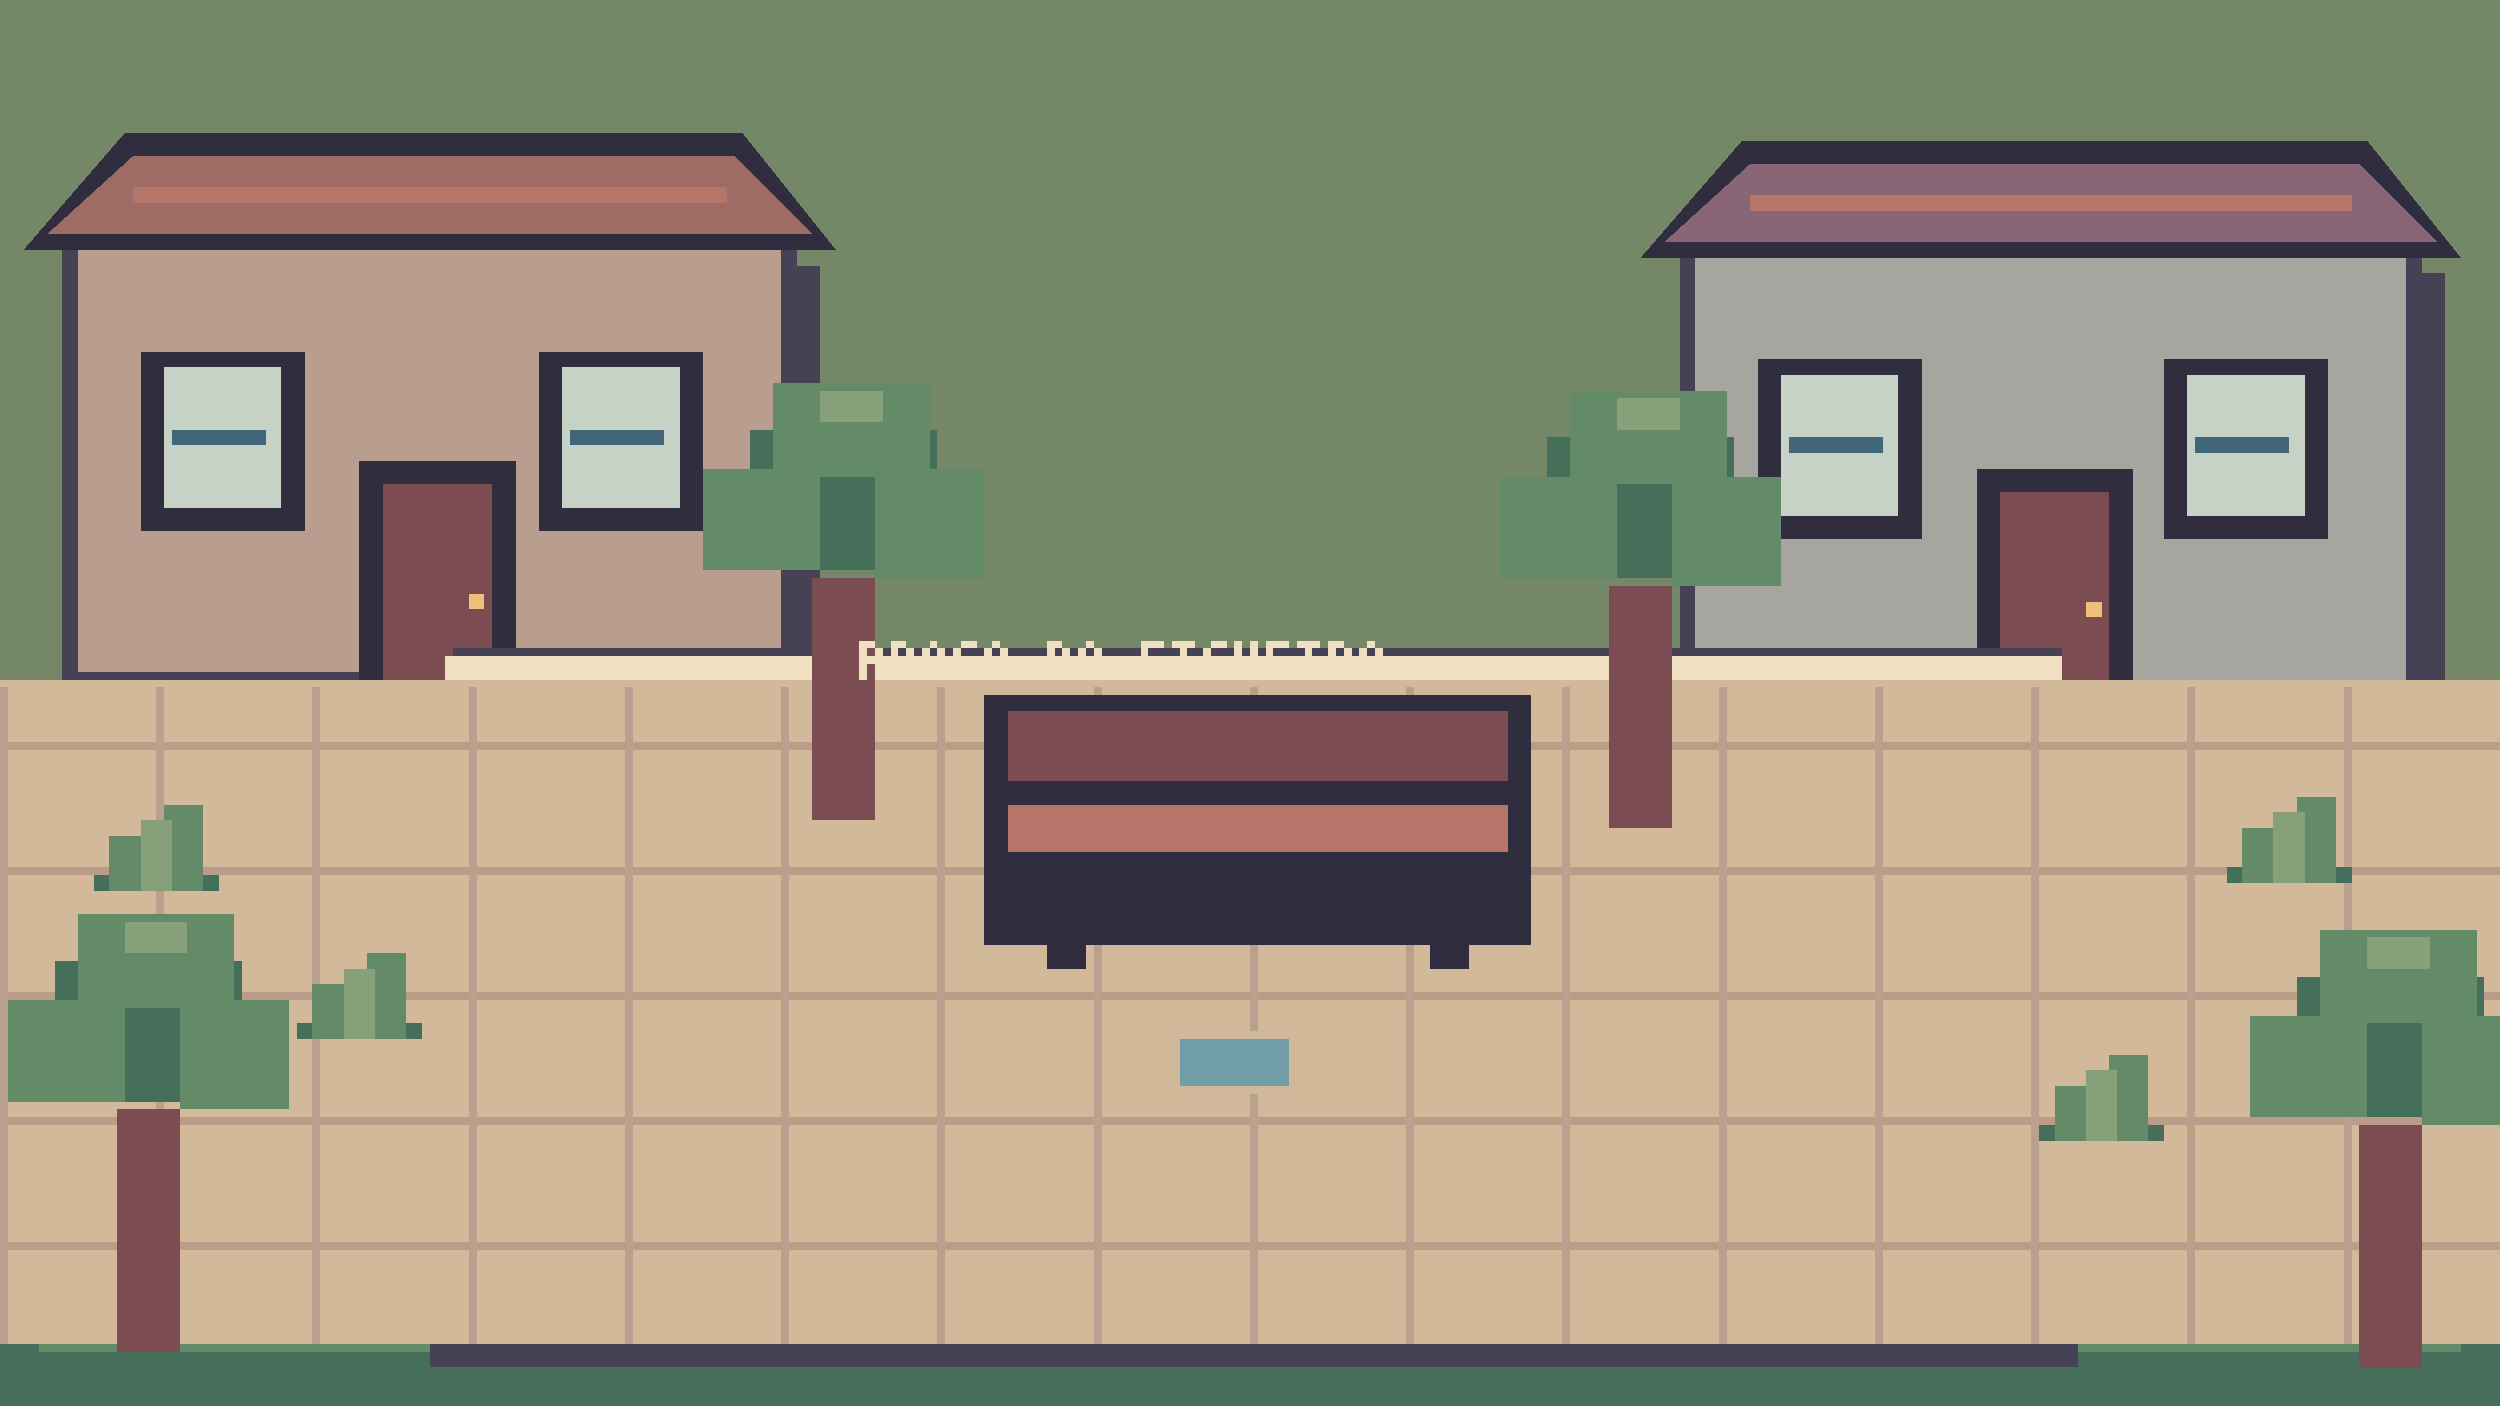
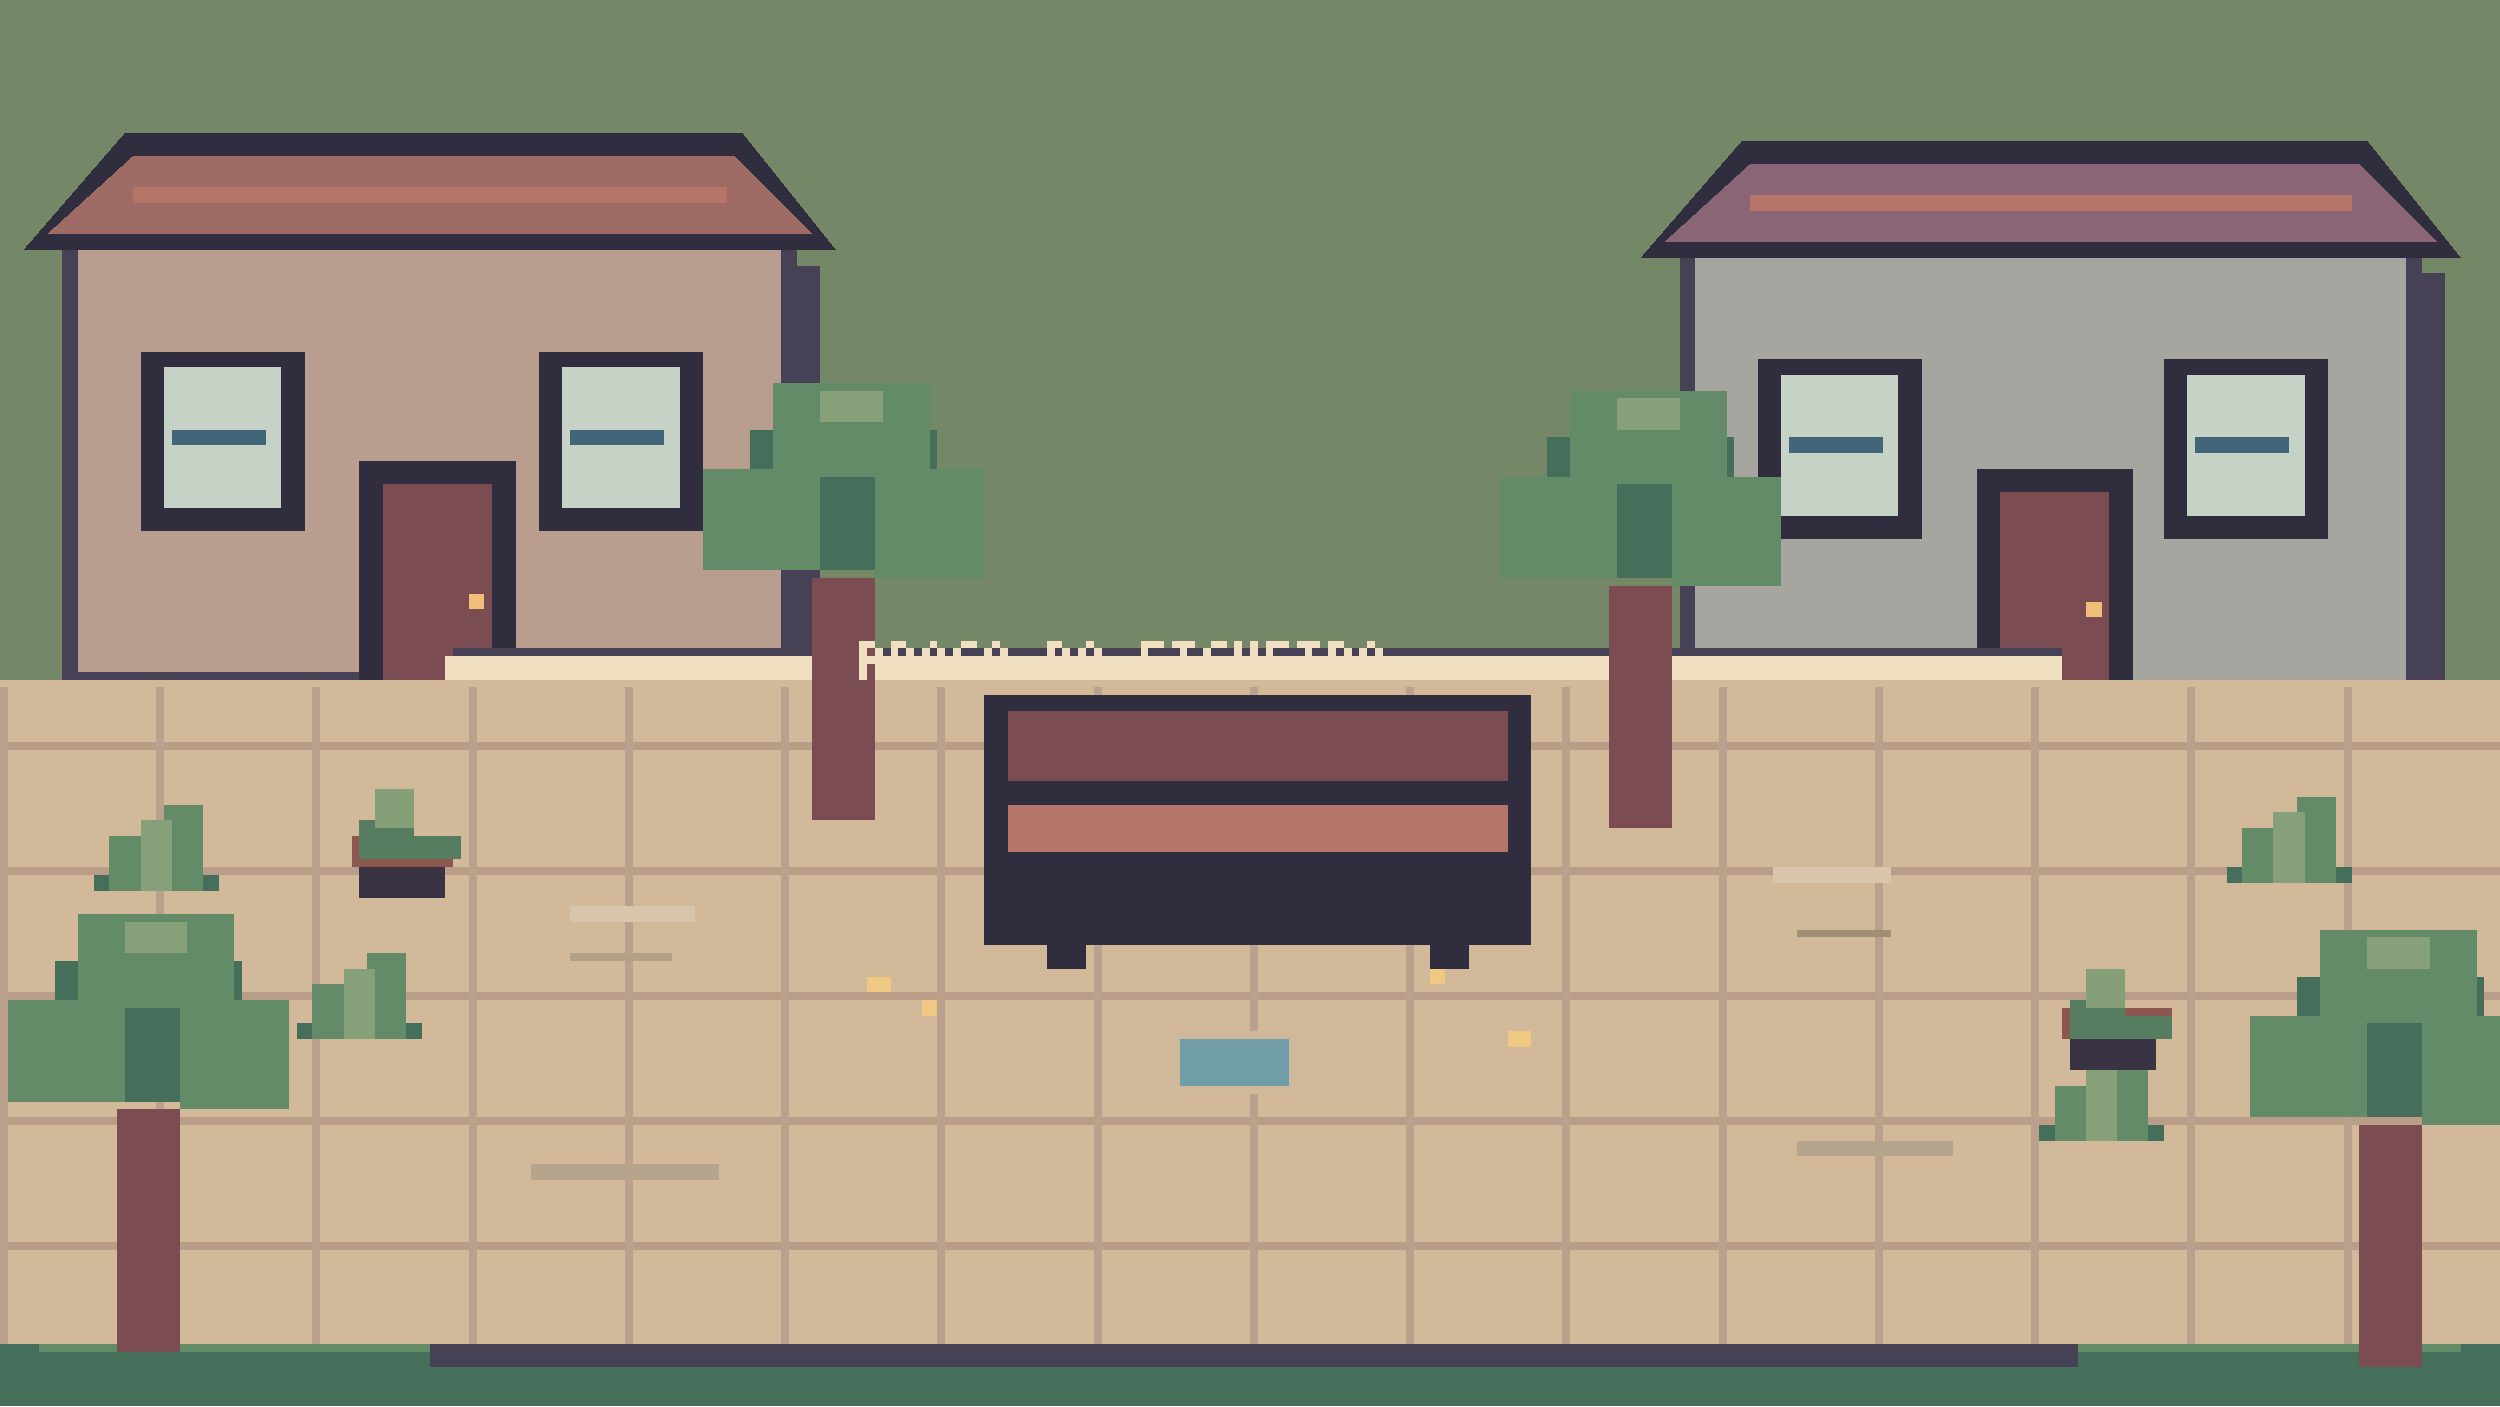
<svg xmlns="http://www.w3.org/2000/svg" width="960" height="540" viewBox="0 0 320 180" shape-rendering="crispEdges">
  <rect x="0" y="0" width="320" height="180" fill="#a58e7b" />
  <rect x="0" y="0" width="320" height="88" fill="#748766" />
  <rect x="11" y="34" width="94" height="62" fill="#464154" />
  <rect x="8" y="30" width="94" height="58" fill="#464154" />
  <rect x="10" y="32" width="90" height="54" fill="#b99d8f" />
  <polygon points="3,32 16,17 95,17 107,32" fill="#302e3e" />
  <polygon points="6,30 17,20 94,20 104,30" fill="#9e6b65" />
  <rect x="17" y="24" width="76" height="2" fill="#b67569" />
  <rect x="18" y="45" width="21" height="23" fill="#302e3e" />
  <rect x="21" y="47" width="15" height="18" fill="#c7d2c6" />
  <rect x="69" y="45" width="21" height="23" fill="#302e3e" />
  <rect x="72" y="47" width="15" height="18" fill="#c7d2c6" />
  <rect x="22" y="55" width="12" height="2" fill="#416579" />
  <rect x="73" y="55" width="12" height="2" fill="#416579" />
  <rect x="46" y="59" width="20" height="28" fill="#302e3e" />
  <rect x="49" y="62" width="14" height="25" fill="#7c4c53" />
  <rect x="60" y="76" width="2" height="2" fill="#f1bf79" />
  <rect x="218" y="35" width="95" height="62" fill="#464154" />
  <rect x="215" y="31" width="95" height="58" fill="#464154" />
  <rect x="217" y="33" width="91" height="54" fill="#a6a5a0" />
  <polygon points="210,33 223,18 303,18 315,33" fill="#302e3e" />
  <polygon points="213,31 224,21 302,21 312,31" fill="#8a6575" />
  <rect x="224" y="25" width="77" height="2" fill="#b67569" />
  <rect x="225" y="46" width="21" height="23" fill="#302e3e" />
  <rect x="228" y="48" width="15" height="18" fill="#c7d2c6" />
  <rect x="277" y="46" width="21" height="23" fill="#302e3e" />
  <rect x="280" y="48" width="15" height="18" fill="#c7d2c6" />
  <rect x="229" y="56" width="12" height="2" fill="#416579" />
  <rect x="281" y="56" width="12" height="2" fill="#416579" />
  <rect x="253" y="60" width="20" height="28" fill="#302e3e" />
  <rect x="256" y="63" width="14" height="25" fill="#7c4c53" />
  <rect x="267" y="77" width="2" height="2" fill="#f1bf79" />
  <rect x="0" y="88" width="320" height="92" fill="#456f5b" />
  <rect x="5" y="91" width="310" height="82" fill="#638b67" />
  <rect x="58" y="83" width="206" height="92" fill="#464154" />
  <rect x="61" y="86" width="200" height="86" fill="#d2b99a" />
  <rect x="0" y="87" width="320" height="85" fill="#d2b99a" />
  <rect x="0" y="95" width="320" height="1" fill="#b99d88" />
  <rect x="0" y="111" width="320" height="1" fill="#b99d88" />
  <rect x="0" y="127" width="320" height="1" fill="#b99d88" />
  <rect x="0" y="143" width="320" height="1" fill="#b99d88" />
  <rect x="0" y="159" width="320" height="1" fill="#b99d88" />
  <rect x="0" y="88" width="1" height="84" fill="#baa18e" />
  <rect x="20" y="88" width="1" height="84" fill="#baa18e" />
  <rect x="40" y="88" width="1" height="84" fill="#baa18e" />
  <rect x="60" y="88" width="1" height="84" fill="#baa18e" />
  <rect x="80" y="88" width="1" height="84" fill="#baa18e" />
  <rect x="100" y="88" width="1" height="84" fill="#baa18e" />
  <rect x="120" y="88" width="1" height="84" fill="#baa18e" />
  <rect x="140" y="88" width="1" height="84" fill="#baa18e" />
  <rect x="160" y="88" width="1" height="84" fill="#baa18e" />
  <rect x="180" y="88" width="1" height="84" fill="#baa18e" />
  <rect x="200" y="88" width="1" height="84" fill="#baa18e" />
  <rect x="220" y="88" width="1" height="84" fill="#baa18e" />
  <rect x="240" y="88" width="1" height="84" fill="#baa18e" />
  <rect x="260" y="88" width="1" height="84" fill="#baa18e" />
  <rect x="280" y="88" width="1" height="84" fill="#baa18e" />
  <rect x="300" y="88" width="1" height="84" fill="#baa18e" />
  <rect x="57" y="84" width="207" height="3" fill="#f1dfc1" />
  <rect x="55" y="172" width="211" height="3" fill="#464154" />
  <rect x="104" y="74" width="8" height="31" fill="#7c4c53" />
  <rect x="96" y="55" width="24" height="18" fill="#456f5b" />
  <rect x="90" y="60" width="15" height="13" fill="#638b67" />
  <rect x="112" y="60" width="14" height="14" fill="#638b67" />
  <rect x="99" y="49" width="20" height="12" fill="#638b67" />
  <rect x="105" y="50" width="8" height="4" fill="#86a17a" />
  <rect x="206" y="75" width="8" height="31" fill="#7c4c53" />
  <rect x="198" y="56" width="24" height="18" fill="#456f5b" />
  <rect x="192" y="61" width="15" height="13" fill="#638b67" />
  <rect x="214" y="61" width="14" height="14" fill="#638b67" />
  <rect x="201" y="50" width="20" height="12" fill="#638b67" />
  <rect x="207" y="51" width="8" height="4" fill="#86a17a" />
  <rect x="15" y="142" width="8" height="31" fill="#7c4c53" />
  <rect x="7" y="123" width="24" height="18" fill="#456f5b" />
  <rect x="1" y="128" width="15" height="13" fill="#638b67" />
  <rect x="23" y="128" width="14" height="14" fill="#638b67" />
  <rect x="10" y="117" width="20" height="12" fill="#638b67" />
  <rect x="16" y="118" width="8" height="4" fill="#86a17a" />
  <rect x="302" y="144" width="8" height="31" fill="#7c4c53" />
  <rect x="294" y="125" width="24" height="18" fill="#456f5b" />
  <rect x="288" y="130" width="15" height="13" fill="#638b67" />
  <rect x="310" y="130" width="14" height="14" fill="#638b67" />
  <rect x="297" y="119" width="20" height="12" fill="#638b67" />
  <rect x="303" y="120" width="8" height="4" fill="#86a17a" />
  <rect x="126" y="89" width="70" height="32" fill="#302e3e" />
  <rect x="129" y="91" width="64" height="9" fill="#7c4c53" />
  <rect x="129" y="103" width="64" height="6" fill="#b67569" />
  <rect x="134" y="115" width="5" height="9" fill="#302e3e" />
  <rect x="183" y="115" width="5" height="9" fill="#302e3e" />
  <rect x="150" y="132" width="16" height="8" fill="#d0b89a" />
  <rect x="151" y="133" width="14" height="6" fill="#719da8" />
  <rect x="38" y="131" width="16" height="2" fill="#456f5b" />
  <rect x="40" y="126" width="5" height="7" fill="#638b67" />
  <rect x="47" y="122" width="5" height="11" fill="#638b67" />
  <rect x="44" y="124" width="4" height="9" fill="#86a17a" />
  <rect x="261" y="144" width="16" height="2" fill="#456f5b" />
  <rect x="263" y="139" width="5" height="7" fill="#638b67" />
  <rect x="270" y="135" width="5" height="11" fill="#638b67" />
  <rect x="267" y="137" width="4" height="9" fill="#86a17a" />
  <rect x="12" y="112" width="16" height="2" fill="#456f5b" />
  <rect x="14" y="107" width="5" height="7" fill="#638b67" />
  <rect x="21" y="103" width="5" height="11" fill="#638b67" />
  <rect x="18" y="105" width="4" height="9" fill="#86a17a" />
  <rect x="285" y="111" width="16" height="2" fill="#456f5b" />
  <rect x="287" y="106" width="5" height="7" fill="#638b67" />
  <rect x="294" y="102" width="5" height="11" fill="#638b67" />
  <rect x="291" y="104" width="4" height="9" fill="#86a17a" />
  <rect x="110" y="82" width="1" height="1" fill="#f1dfc1" />
  <rect x="111" y="82" width="1" height="1" fill="#f1dfc1" />
  <rect x="110" y="83" width="1" height="1" fill="#f1dfc1" />
  <rect x="112" y="83" width="1" height="1" fill="#f1dfc1" />
  <rect x="110" y="84" width="1" height="1" fill="#f1dfc1" />
  <rect x="111" y="84" width="1" height="1" fill="#f1dfc1" />
  <rect x="110" y="85" width="1" height="1" fill="#f1dfc1" />
  <rect x="110" y="86" width="1" height="1" fill="#f1dfc1" />
  <rect x="114" y="82" width="1" height="1" fill="#f1dfc1" />
  <rect x="115" y="82" width="1" height="1" fill="#f1dfc1" />
  <rect x="114" y="83" width="1" height="1" fill="#f1dfc1" />
  <rect x="116" y="83" width="1" height="1" fill="#f1dfc1" />
  <rect x="114" y="84" width="1" height="1" fill="#f1dfc1" />
  <rect x="115" y="84" width="1" height="1" fill="#f1dfc1" />
  <rect x="114" y="85" width="1" height="1" fill="#f1dfc1" />
  <rect x="116" y="85" width="1" height="1" fill="#f1dfc1" />
  <rect x="114" y="86" width="1" height="1" fill="#f1dfc1" />
  <rect x="116" y="86" width="1" height="1" fill="#f1dfc1" />
  <rect x="119" y="82" width="1" height="1" fill="#f1dfc1" />
  <rect x="118" y="83" width="1" height="1" fill="#f1dfc1" />
  <rect x="120" y="83" width="1" height="1" fill="#f1dfc1" />
  <rect x="118" y="84" width="1" height="1" fill="#f1dfc1" />
  <rect x="119" y="84" width="1" height="1" fill="#f1dfc1" />
  <rect x="120" y="84" width="1" height="1" fill="#f1dfc1" />
  <rect x="118" y="85" width="1" height="1" fill="#f1dfc1" />
  <rect x="120" y="85" width="1" height="1" fill="#f1dfc1" />
  <rect x="118" y="86" width="1" height="1" fill="#f1dfc1" />
  <rect x="120" y="86" width="1" height="1" fill="#f1dfc1" />
  <rect x="123" y="82" width="1" height="1" fill="#f1dfc1" />
  <rect x="124" y="82" width="1" height="1" fill="#f1dfc1" />
  <rect x="122" y="83" width="1" height="1" fill="#f1dfc1" />
  <rect x="122" y="84" width="1" height="1" fill="#f1dfc1" />
  <rect x="122" y="85" width="1" height="1" fill="#f1dfc1" />
  <rect x="123" y="86" width="1" height="1" fill="#f1dfc1" />
  <rect x="124" y="86" width="1" height="1" fill="#f1dfc1" />
  <rect x="127" y="82" width="1" height="1" fill="#f1dfc1" />
  <rect x="126" y="83" width="1" height="1" fill="#f1dfc1" />
  <rect x="128" y="83" width="1" height="1" fill="#f1dfc1" />
  <rect x="126" y="84" width="1" height="1" fill="#f1dfc1" />
  <rect x="127" y="84" width="1" height="1" fill="#f1dfc1" />
  <rect x="128" y="84" width="1" height="1" fill="#f1dfc1" />
  <rect x="126" y="85" width="1" height="1" fill="#f1dfc1" />
  <rect x="128" y="85" width="1" height="1" fill="#f1dfc1" />
  <rect x="126" y="86" width="1" height="1" fill="#f1dfc1" />
  <rect x="128" y="86" width="1" height="1" fill="#f1dfc1" />
  <rect x="134" y="82" width="1" height="1" fill="#f1dfc1" />
  <rect x="135" y="82" width="1" height="1" fill="#f1dfc1" />
  <rect x="134" y="83" width="1" height="1" fill="#f1dfc1" />
  <rect x="136" y="83" width="1" height="1" fill="#f1dfc1" />
  <rect x="134" y="84" width="1" height="1" fill="#f1dfc1" />
  <rect x="136" y="84" width="1" height="1" fill="#f1dfc1" />
  <rect x="134" y="85" width="1" height="1" fill="#f1dfc1" />
  <rect x="136" y="85" width="1" height="1" fill="#f1dfc1" />
  <rect x="134" y="86" width="1" height="1" fill="#f1dfc1" />
  <rect x="135" y="86" width="1" height="1" fill="#f1dfc1" />
  <rect x="139" y="82" width="1" height="1" fill="#f1dfc1" />
  <rect x="138" y="83" width="1" height="1" fill="#f1dfc1" />
  <rect x="140" y="83" width="1" height="1" fill="#f1dfc1" />
  <rect x="138" y="84" width="1" height="1" fill="#f1dfc1" />
  <rect x="139" y="84" width="1" height="1" fill="#f1dfc1" />
  <rect x="140" y="84" width="1" height="1" fill="#f1dfc1" />
  <rect x="138" y="85" width="1" height="1" fill="#f1dfc1" />
  <rect x="140" y="85" width="1" height="1" fill="#f1dfc1" />
  <rect x="138" y="86" width="1" height="1" fill="#f1dfc1" />
  <rect x="140" y="86" width="1" height="1" fill="#f1dfc1" />
  <rect x="146" y="82" width="1" height="1" fill="#f1dfc1" />
  <rect x="147" y="82" width="1" height="1" fill="#f1dfc1" />
  <rect x="148" y="82" width="1" height="1" fill="#f1dfc1" />
  <rect x="146" y="83" width="1" height="1" fill="#f1dfc1" />
  <rect x="146" y="84" width="1" height="1" fill="#f1dfc1" />
  <rect x="147" y="84" width="1" height="1" fill="#f1dfc1" />
  <rect x="146" y="85" width="1" height="1" fill="#f1dfc1" />
  <rect x="146" y="86" width="1" height="1" fill="#f1dfc1" />
  <rect x="150" y="82" width="1" height="1" fill="#f1dfc1" />
  <rect x="151" y="82" width="1" height="1" fill="#f1dfc1" />
  <rect x="152" y="82" width="1" height="1" fill="#f1dfc1" />
  <rect x="151" y="83" width="1" height="1" fill="#f1dfc1" />
  <rect x="151" y="84" width="1" height="1" fill="#f1dfc1" />
  <rect x="151" y="85" width="1" height="1" fill="#f1dfc1" />
  <rect x="150" y="86" width="1" height="1" fill="#f1dfc1" />
  <rect x="151" y="86" width="1" height="1" fill="#f1dfc1" />
  <rect x="152" y="86" width="1" height="1" fill="#f1dfc1" />
  <rect x="155" y="82" width="1" height="1" fill="#f1dfc1" />
  <rect x="156" y="82" width="1" height="1" fill="#f1dfc1" />
  <rect x="154" y="83" width="1" height="1" fill="#f1dfc1" />
  <rect x="154" y="84" width="1" height="1" fill="#f1dfc1" />
  <rect x="156" y="84" width="1" height="1" fill="#f1dfc1" />
  <rect x="154" y="85" width="1" height="1" fill="#f1dfc1" />
  <rect x="156" y="85" width="1" height="1" fill="#f1dfc1" />
  <rect x="155" y="86" width="1" height="1" fill="#f1dfc1" />
  <rect x="156" y="86" width="1" height="1" fill="#f1dfc1" />
  <rect x="158" y="82" width="1" height="1" fill="#f1dfc1" />
  <rect x="160" y="82" width="1" height="1" fill="#f1dfc1" />
  <rect x="158" y="83" width="1" height="1" fill="#f1dfc1" />
  <rect x="160" y="83" width="1" height="1" fill="#f1dfc1" />
  <rect x="158" y="84" width="1" height="1" fill="#f1dfc1" />
  <rect x="160" y="84" width="1" height="1" fill="#f1dfc1" />
  <rect x="158" y="85" width="1" height="1" fill="#f1dfc1" />
  <rect x="160" y="85" width="1" height="1" fill="#f1dfc1" />
  <rect x="158" y="86" width="1" height="1" fill="#f1dfc1" />
  <rect x="159" y="86" width="1" height="1" fill="#f1dfc1" />
  <rect x="160" y="86" width="1" height="1" fill="#f1dfc1" />
  <rect x="162" y="82" width="1" height="1" fill="#f1dfc1" />
  <rect x="163" y="82" width="1" height="1" fill="#f1dfc1" />
  <rect x="164" y="82" width="1" height="1" fill="#f1dfc1" />
  <rect x="162" y="83" width="1" height="1" fill="#f1dfc1" />
  <rect x="162" y="84" width="1" height="1" fill="#f1dfc1" />
  <rect x="163" y="84" width="1" height="1" fill="#f1dfc1" />
  <rect x="162" y="85" width="1" height="1" fill="#f1dfc1" />
  <rect x="162" y="86" width="1" height="1" fill="#f1dfc1" />
  <rect x="163" y="86" width="1" height="1" fill="#f1dfc1" />
  <rect x="164" y="86" width="1" height="1" fill="#f1dfc1" />
  <rect x="166" y="82" width="1" height="1" fill="#f1dfc1" />
  <rect x="167" y="82" width="1" height="1" fill="#f1dfc1" />
  <rect x="168" y="82" width="1" height="1" fill="#f1dfc1" />
  <rect x="167" y="83" width="1" height="1" fill="#f1dfc1" />
  <rect x="167" y="84" width="1" height="1" fill="#f1dfc1" />
  <rect x="167" y="85" width="1" height="1" fill="#f1dfc1" />
  <rect x="166" y="86" width="1" height="1" fill="#f1dfc1" />
  <rect x="167" y="86" width="1" height="1" fill="#f1dfc1" />
  <rect x="168" y="86" width="1" height="1" fill="#f1dfc1" />
  <rect x="170" y="82" width="1" height="1" fill="#f1dfc1" />
  <rect x="171" y="82" width="1" height="1" fill="#f1dfc1" />
  <rect x="170" y="83" width="1" height="1" fill="#f1dfc1" />
  <rect x="172" y="83" width="1" height="1" fill="#f1dfc1" />
  <rect x="170" y="84" width="1" height="1" fill="#f1dfc1" />
  <rect x="171" y="84" width="1" height="1" fill="#f1dfc1" />
  <rect x="170" y="85" width="1" height="1" fill="#f1dfc1" />
  <rect x="172" y="85" width="1" height="1" fill="#f1dfc1" />
  <rect x="170" y="86" width="1" height="1" fill="#f1dfc1" />
  <rect x="172" y="86" width="1" height="1" fill="#f1dfc1" />
  <rect x="175" y="82" width="1" height="1" fill="#f1dfc1" />
  <rect x="174" y="83" width="1" height="1" fill="#f1dfc1" />
  <rect x="176" y="83" width="1" height="1" fill="#f1dfc1" />
  <rect x="174" y="84" width="1" height="1" fill="#f1dfc1" />
  <rect x="175" y="84" width="1" height="1" fill="#f1dfc1" />
  <rect x="176" y="84" width="1" height="1" fill="#f1dfc1" />
  <rect x="174" y="85" width="1" height="1" fill="#f1dfc1" />
  <rect x="176" y="85" width="1" height="1" fill="#f1dfc1" />
  <rect x="174" y="86" width="1" height="1" fill="#f1dfc1" />
  <rect x="176" y="86" width="1" height="1" fill="#f1dfc1" />
+   <rect x="46" y="110" width="11" height="5" fill="#393344" />
+   <rect x="45" y="107" width="13" height="4" fill="#8b574f" />
+   <rect x="46" y="105" width="7" height="5" fill="#567d60" />
+   <rect x="48" y="101" width="5" height="5" fill="#85a078" />
+   <rect x="52" y="107" width="7" height="3" fill="#567d60" />
+   <rect x="265" y="132" width="11" height="5" fill="#393344" />
+   <rect x="264" y="129" width="14" height="4" fill="#8b574f" />
+   <rect x="265" y="128" width="7" height="5" fill="#567d60" />
+   <rect x="267" y="124" width="5" height="5" fill="#85a078" />
+   <rect x="271" y="130" width="7" height="3" fill="#567d60" />
+   <rect x="68" y="149" width="24" height="2" fill="#b6a48c" />
+   <rect x="230" y="146" width="20" height="2" fill="#b6a48c" />
+   <rect x="73" y="116" width="16" height="2" fill="#d8c5ab" />
+   <rect x="73" y="122" width="13" height="1" fill="#b5a188" />
+   <rect x="227" y="111" width="15" height="2" fill="#d8c5ab" />
+   <rect x="230" y="119" width="12" height="1" fill="#a08e77" />
+   <rect x="111" y="125" width="3" height="2" fill="#efc981" />
+   <rect x="118" y="128" width="2" height="2" fill="#efc981" />
+   <rect x="193" y="132" width="3" height="2" fill="#efc981" />
+   <rect x="183" y="124" width="2" height="2" fill="#efc981" />
</svg>
